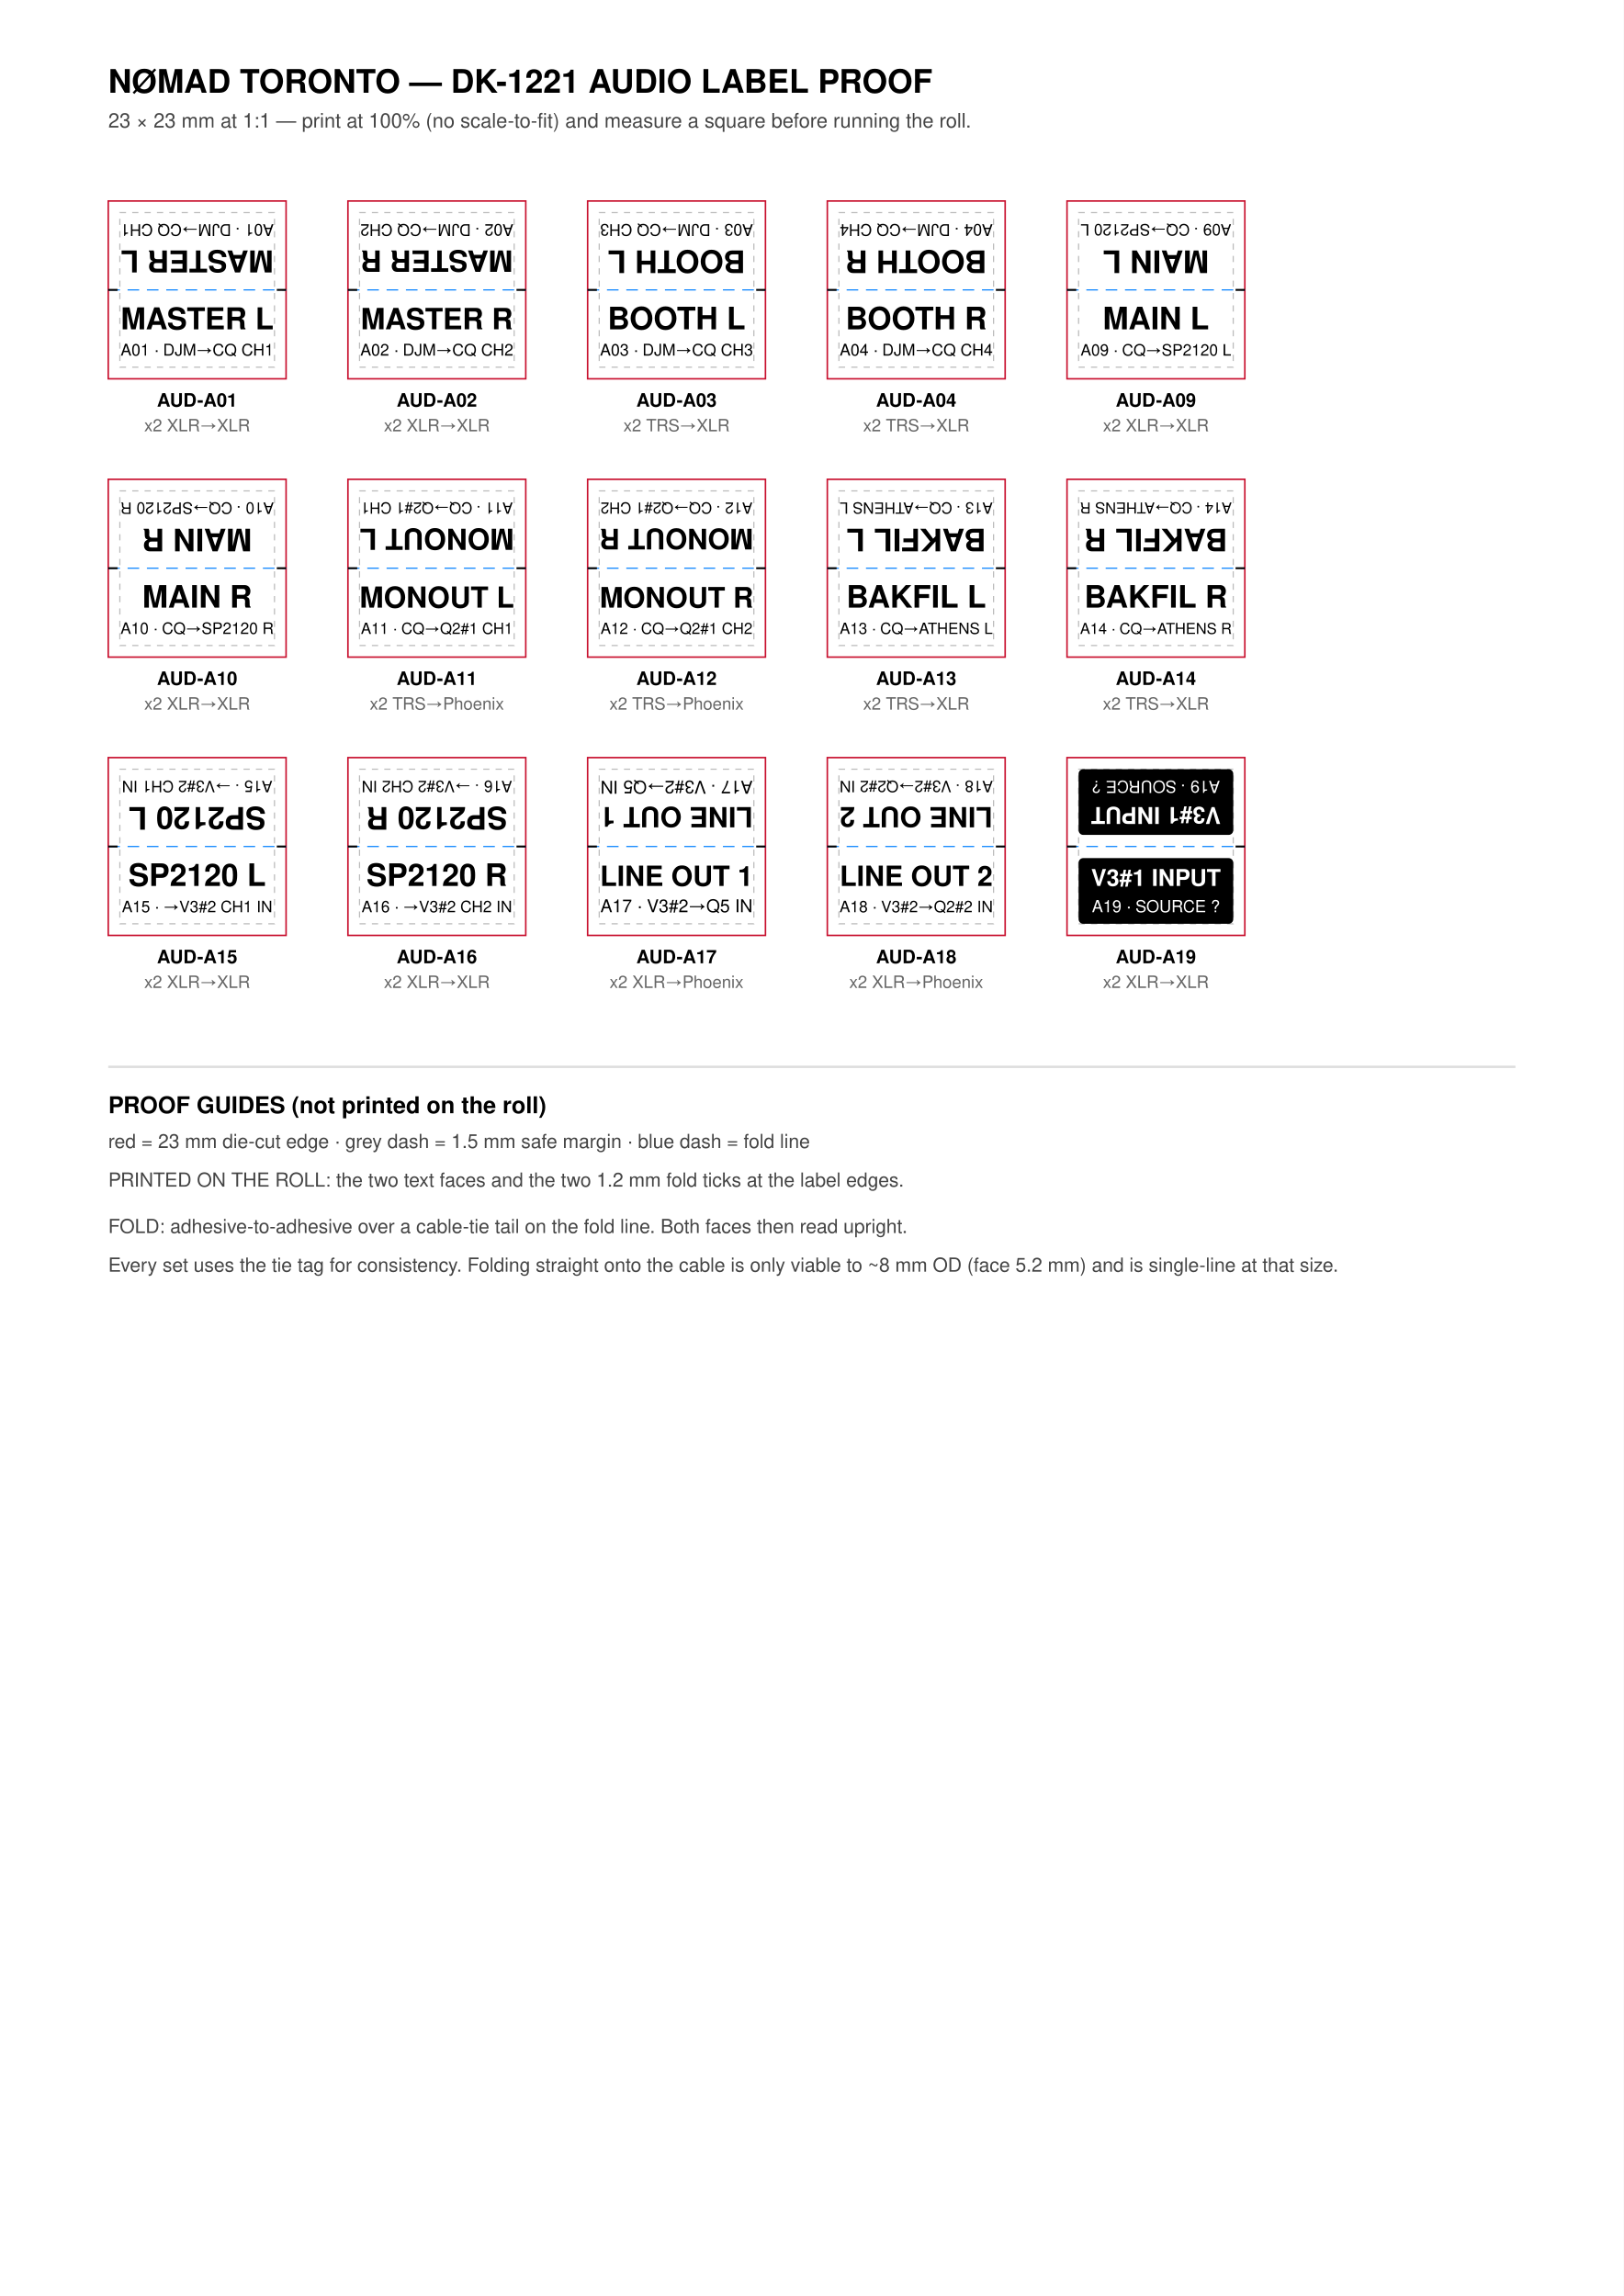
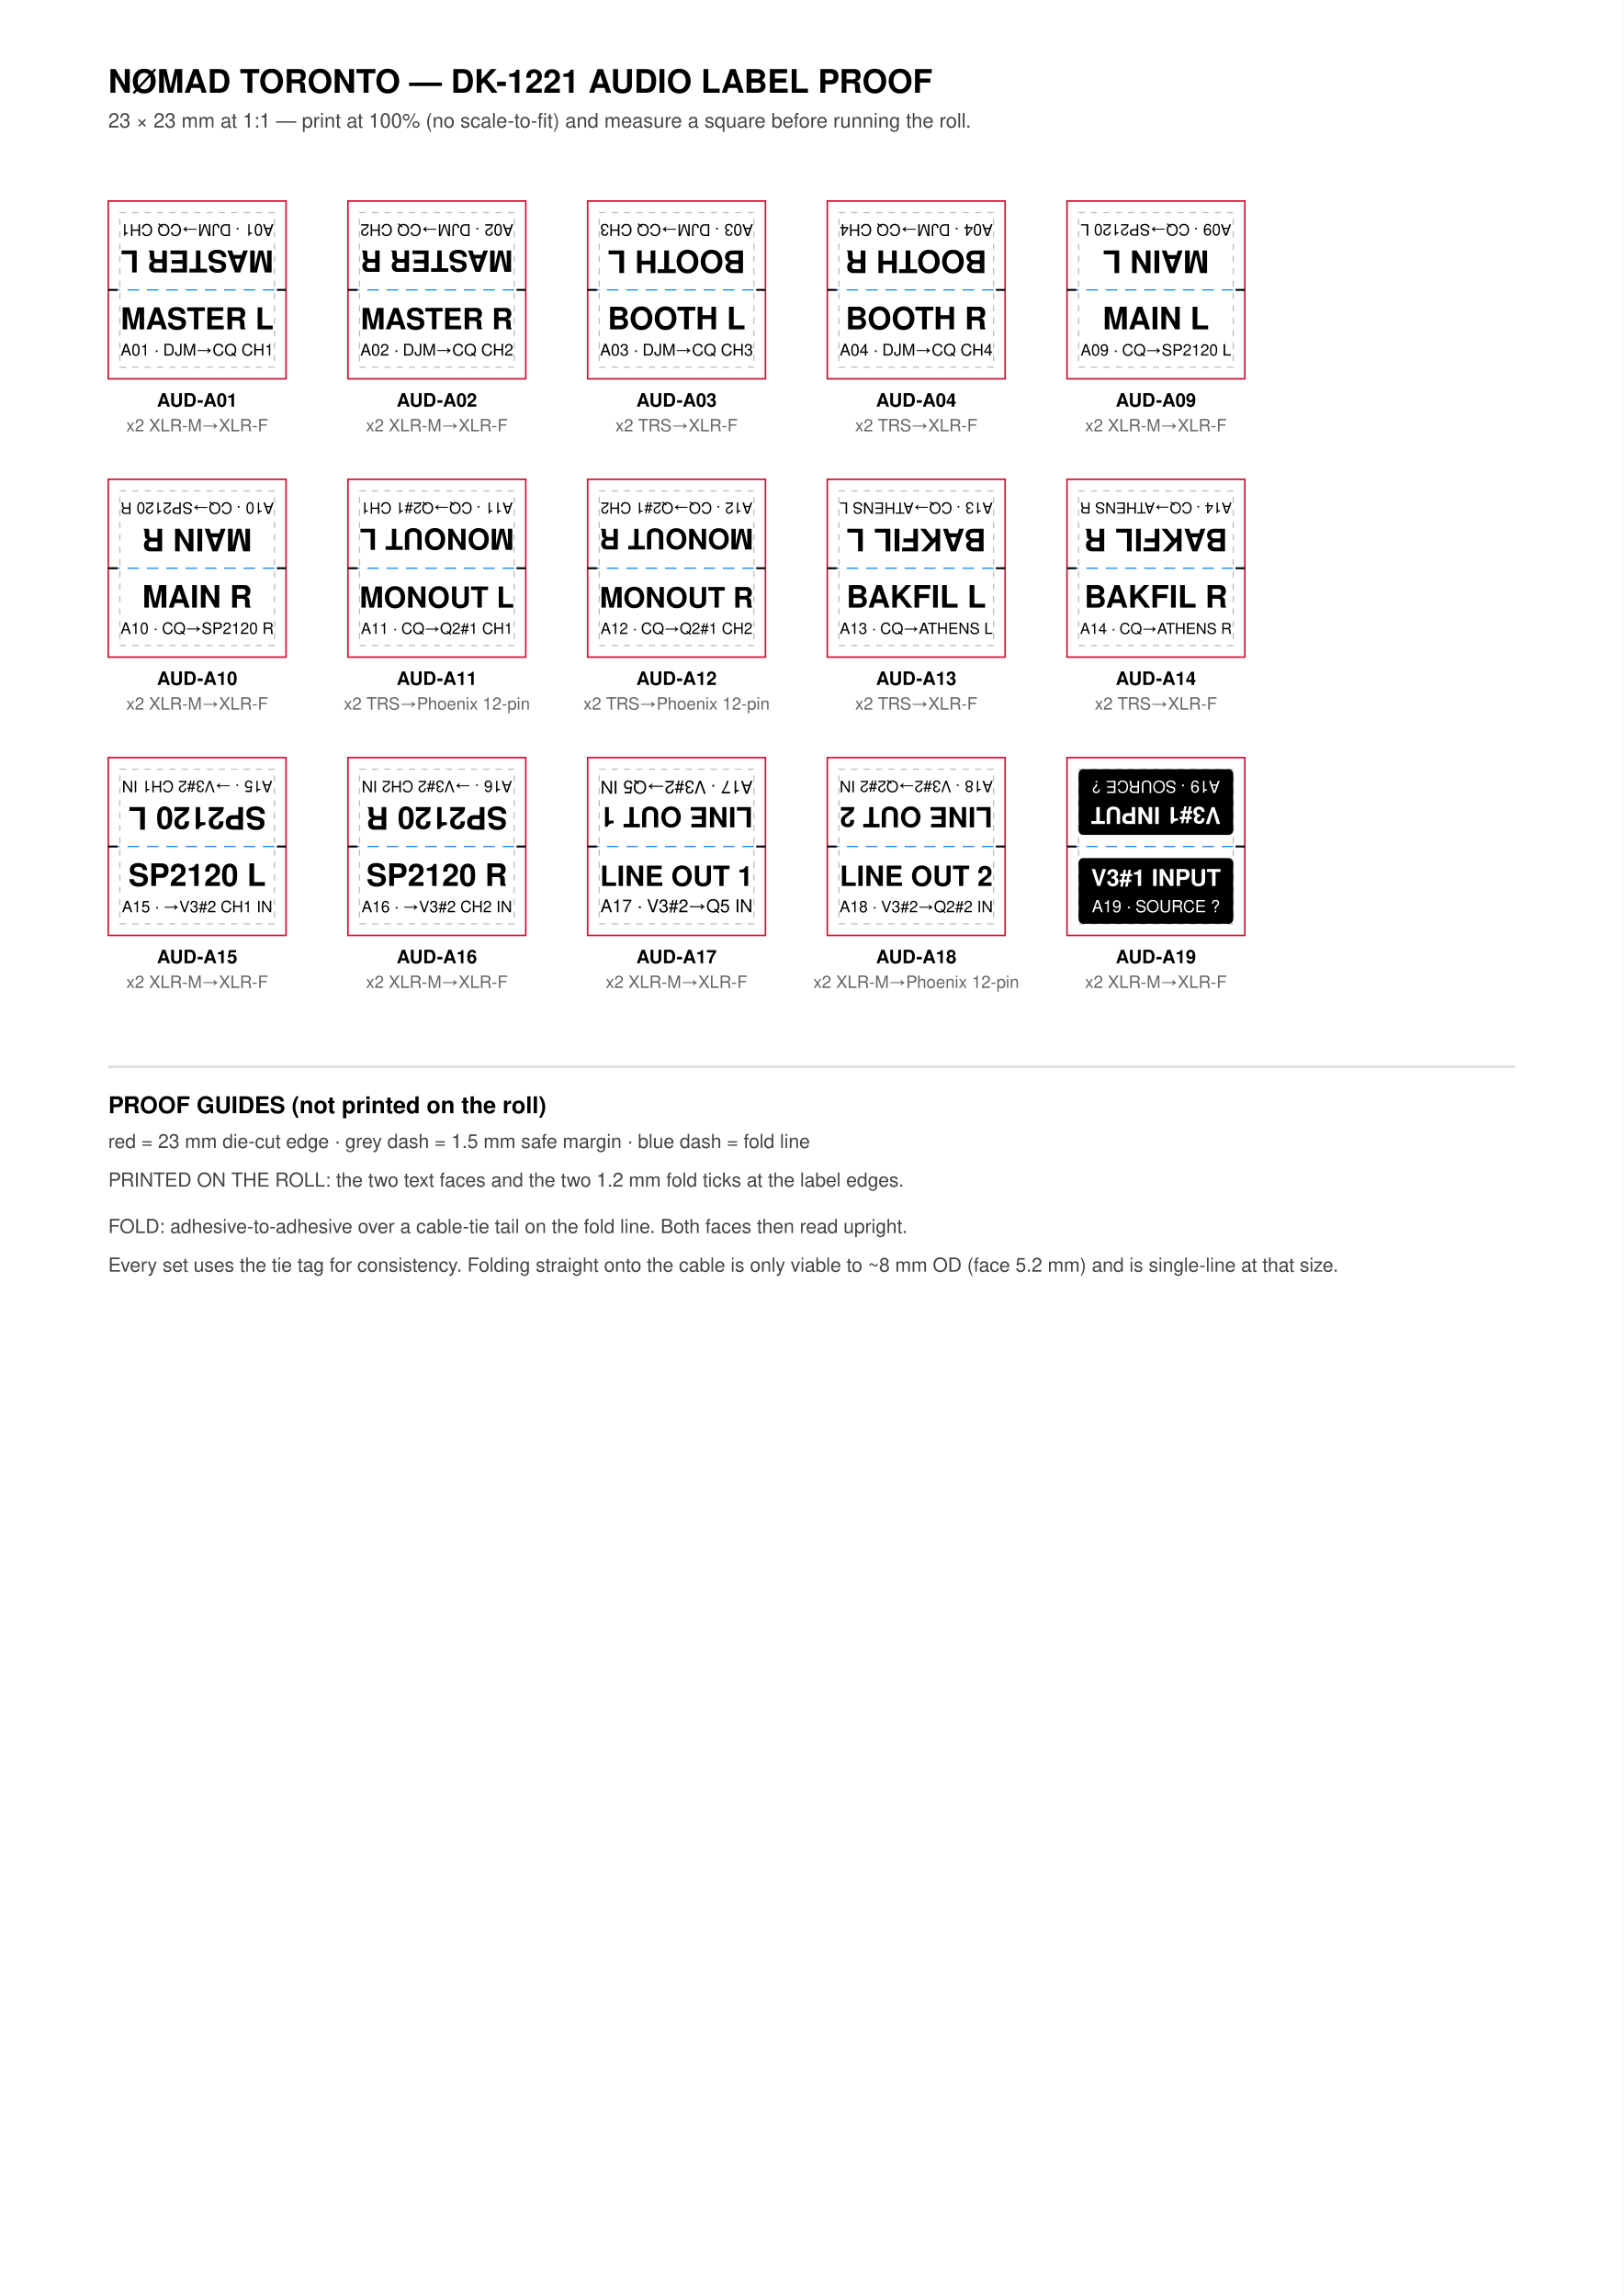
<svg xmlns="http://www.w3.org/2000/svg" width="210.0mm" height="297.0mm" viewBox="0 0 210.0 297.0">
  <rect width="210.0" height="297.0" fill="#fff" />
  <text x="14.00" y="12.00" font-family="Arial Narrow, Liberation Sans Narrow, Helvetica Neue, Helvetica, sans-serif" font-size="4.20" font-weight="bold" fill="#000" text-anchor="start">NØMAD TORONTO — DK-1221 AUDIO LABEL PROOF</text>
  <text x="14.00" y="16.50" font-family="Arial Narrow, Liberation Sans Narrow, Helvetica Neue, Helvetica, sans-serif" font-size="2.60" font-weight="normal" fill="#444" text-anchor="start">23 × 23 mm at 1:1 — print at 100% (no scale-to-fit) and measure a square before running the roll.</text>
  <g transform="translate(14.00 26.00)">
    <rect width="23.0" height="23.0" fill="none" stroke="#c8102e" stroke-width="0.2" />
    <rect x="1.5" y="1.5" width="20.0" height="20.0" fill="none" stroke="#bbb" stroke-width="0.15" stroke-dasharray="0.8 0.8" />
    <line x1="0" y1="11.5" x2="23.0" y2="11.5" stroke="#0a84ff" stroke-width="0.15" stroke-dasharray="1.5 1" />
    <g>
      <text x="11.50" y="16.60" font-family="Arial Narrow, Liberation Sans Narrow, Helvetica Neue, Helvetica, sans-serif" font-size="3.90" font-weight="bold" fill="#000" text-anchor="middle" textLength="19.93" lengthAdjust="spacingAndGlyphs">MASTER L</text>
      <text x="11.50" y="20.00" font-family="Arial Narrow, Liberation Sans Narrow, Helvetica Neue, Helvetica, sans-serif" font-size="2.10" font-weight="normal" fill="#000" text-anchor="middle" textLength="19.95" lengthAdjust="spacingAndGlyphs">A01 · DJM→CQ CH1</text>
    </g>
    <g transform="rotate(180 11.50 11.50)">
      <text x="11.50" y="16.60" font-family="Arial Narrow, Liberation Sans Narrow, Helvetica Neue, Helvetica, sans-serif" font-size="3.90" font-weight="bold" fill="#000" text-anchor="middle" textLength="19.93" lengthAdjust="spacingAndGlyphs">MASTER L</text>
      <text x="11.50" y="20.00" font-family="Arial Narrow, Liberation Sans Narrow, Helvetica Neue, Helvetica, sans-serif" font-size="2.10" font-weight="normal" fill="#000" text-anchor="middle" textLength="19.95" lengthAdjust="spacingAndGlyphs">A01 · DJM→CQ CH1</text>
    </g>
    <line x1="0" y1="11.50" x2="1.20" y2="11.50" stroke="#000" stroke-width="0.25" />
    <line x1="21.80" y1="11.50" x2="23.00" y2="11.50" stroke="#000" stroke-width="0.25" />
  </g>
  <text x="25.50" y="52.60" font-family="Arial Narrow, Liberation Sans Narrow, Helvetica Neue, Helvetica, sans-serif" font-size="2.40" font-weight="bold" fill="#000" text-anchor="middle">AUD-A01</text>
-   <text x="25.50" y="55.80" font-family="Arial Narrow, Liberation Sans Narrow, Helvetica Neue, Helvetica, sans-serif" font-size="2.20" font-weight="normal" fill="#666" text-anchor="middle">x2  XLR→XLR</text>
+   <text x="25.50" y="55.80" font-family="Arial Narrow, Liberation Sans Narrow, Helvetica Neue, Helvetica, sans-serif" font-size="2.20" font-weight="normal" fill="#666" text-anchor="middle">x2  XLR-M→XLR-F</text>
  <g transform="translate(45.00 26.00)">
    <rect width="23.0" height="23.0" fill="none" stroke="#c8102e" stroke-width="0.2" />
    <rect x="1.5" y="1.5" width="20.0" height="20.0" fill="none" stroke="#bbb" stroke-width="0.15" stroke-dasharray="0.8 0.8" />
    <line x1="0" y1="11.5" x2="23.0" y2="11.5" stroke="#0a84ff" stroke-width="0.15" stroke-dasharray="1.5 1" />
    <g>
      <text x="11.50" y="16.60" font-family="Arial Narrow, Liberation Sans Narrow, Helvetica Neue, Helvetica, sans-serif" font-size="3.80" font-weight="bold" fill="#000" text-anchor="middle" textLength="19.84" lengthAdjust="spacingAndGlyphs">MASTER R</text>
      <text x="11.50" y="20.00" font-family="Arial Narrow, Liberation Sans Narrow, Helvetica Neue, Helvetica, sans-serif" font-size="2.10" font-weight="normal" fill="#000" text-anchor="middle" textLength="19.95" lengthAdjust="spacingAndGlyphs">A02 · DJM→CQ CH2</text>
    </g>
    <g transform="rotate(180 11.50 11.50)">
      <text x="11.50" y="16.60" font-family="Arial Narrow, Liberation Sans Narrow, Helvetica Neue, Helvetica, sans-serif" font-size="3.80" font-weight="bold" fill="#000" text-anchor="middle" textLength="19.84" lengthAdjust="spacingAndGlyphs">MASTER R</text>
      <text x="11.50" y="20.00" font-family="Arial Narrow, Liberation Sans Narrow, Helvetica Neue, Helvetica, sans-serif" font-size="2.10" font-weight="normal" fill="#000" text-anchor="middle" textLength="19.95" lengthAdjust="spacingAndGlyphs">A02 · DJM→CQ CH2</text>
    </g>
    <line x1="0" y1="11.50" x2="1.20" y2="11.50" stroke="#000" stroke-width="0.25" />
    <line x1="21.80" y1="11.50" x2="23.00" y2="11.50" stroke="#000" stroke-width="0.25" />
  </g>
  <text x="56.50" y="52.60" font-family="Arial Narrow, Liberation Sans Narrow, Helvetica Neue, Helvetica, sans-serif" font-size="2.40" font-weight="bold" fill="#000" text-anchor="middle">AUD-A02</text>
-   <text x="56.50" y="55.80" font-family="Arial Narrow, Liberation Sans Narrow, Helvetica Neue, Helvetica, sans-serif" font-size="2.20" font-weight="normal" fill="#666" text-anchor="middle">x2  XLR→XLR</text>
+   <text x="56.50" y="55.80" font-family="Arial Narrow, Liberation Sans Narrow, Helvetica Neue, Helvetica, sans-serif" font-size="2.20" font-weight="normal" fill="#666" text-anchor="middle">x2  XLR-M→XLR-F</text>
  <g transform="translate(76.00 26.00)">
    <rect width="23.0" height="23.0" fill="none" stroke="#c8102e" stroke-width="0.2" />
    <rect x="1.5" y="1.5" width="20.0" height="20.0" fill="none" stroke="#bbb" stroke-width="0.15" stroke-dasharray="0.8 0.8" />
    <line x1="0" y1="11.5" x2="23.0" y2="11.5" stroke="#0a84ff" stroke-width="0.15" stroke-dasharray="1.5 1" />
    <g>
      <text x="11.50" y="16.60" font-family="Arial Narrow, Liberation Sans Narrow, Helvetica Neue, Helvetica, sans-serif" font-size="4.00" font-weight="bold" fill="#000" text-anchor="middle" textLength="18.00" lengthAdjust="spacingAndGlyphs">BOOTH L</text>
      <text x="11.50" y="20.00" font-family="Arial Narrow, Liberation Sans Narrow, Helvetica Neue, Helvetica, sans-serif" font-size="2.10" font-weight="normal" fill="#000" text-anchor="middle" textLength="19.95" lengthAdjust="spacingAndGlyphs">A03 · DJM→CQ CH3</text>
    </g>
    <g transform="rotate(180 11.50 11.50)">
      <text x="11.50" y="16.60" font-family="Arial Narrow, Liberation Sans Narrow, Helvetica Neue, Helvetica, sans-serif" font-size="4.00" font-weight="bold" fill="#000" text-anchor="middle" textLength="18.00" lengthAdjust="spacingAndGlyphs">BOOTH L</text>
      <text x="11.50" y="20.00" font-family="Arial Narrow, Liberation Sans Narrow, Helvetica Neue, Helvetica, sans-serif" font-size="2.10" font-weight="normal" fill="#000" text-anchor="middle" textLength="19.95" lengthAdjust="spacingAndGlyphs">A03 · DJM→CQ CH3</text>
    </g>
    <line x1="0" y1="11.50" x2="1.20" y2="11.50" stroke="#000" stroke-width="0.25" />
    <line x1="21.80" y1="11.50" x2="23.00" y2="11.50" stroke="#000" stroke-width="0.25" />
  </g>
  <text x="87.50" y="52.60" font-family="Arial Narrow, Liberation Sans Narrow, Helvetica Neue, Helvetica, sans-serif" font-size="2.40" font-weight="bold" fill="#000" text-anchor="middle">AUD-A03</text>
-   <text x="87.50" y="55.80" font-family="Arial Narrow, Liberation Sans Narrow, Helvetica Neue, Helvetica, sans-serif" font-size="2.20" font-weight="normal" fill="#666" text-anchor="middle">x2  TRS→XLR</text>
+   <text x="87.50" y="55.80" font-family="Arial Narrow, Liberation Sans Narrow, Helvetica Neue, Helvetica, sans-serif" font-size="2.20" font-weight="normal" fill="#666" text-anchor="middle">x2  TRS→XLR-F</text>
  <g transform="translate(107.00 26.00)">
    <rect width="23.0" height="23.0" fill="none" stroke="#c8102e" stroke-width="0.2" />
    <rect x="1.5" y="1.5" width="20.0" height="20.0" fill="none" stroke="#bbb" stroke-width="0.15" stroke-dasharray="0.8 0.8" />
    <line x1="0" y1="11.5" x2="23.0" y2="11.5" stroke="#0a84ff" stroke-width="0.15" stroke-dasharray="1.5 1" />
    <g>
      <text x="11.50" y="16.60" font-family="Arial Narrow, Liberation Sans Narrow, Helvetica Neue, Helvetica, sans-serif" font-size="4.00" font-weight="bold" fill="#000" text-anchor="middle" textLength="18.44" lengthAdjust="spacingAndGlyphs">BOOTH R</text>
      <text x="11.50" y="20.00" font-family="Arial Narrow, Liberation Sans Narrow, Helvetica Neue, Helvetica, sans-serif" font-size="2.10" font-weight="normal" fill="#000" text-anchor="middle" textLength="19.95" lengthAdjust="spacingAndGlyphs">A04 · DJM→CQ CH4</text>
    </g>
    <g transform="rotate(180 11.50 11.50)">
      <text x="11.50" y="16.60" font-family="Arial Narrow, Liberation Sans Narrow, Helvetica Neue, Helvetica, sans-serif" font-size="4.00" font-weight="bold" fill="#000" text-anchor="middle" textLength="18.44" lengthAdjust="spacingAndGlyphs">BOOTH R</text>
      <text x="11.50" y="20.00" font-family="Arial Narrow, Liberation Sans Narrow, Helvetica Neue, Helvetica, sans-serif" font-size="2.10" font-weight="normal" fill="#000" text-anchor="middle" textLength="19.95" lengthAdjust="spacingAndGlyphs">A04 · DJM→CQ CH4</text>
    </g>
    <line x1="0" y1="11.50" x2="1.20" y2="11.50" stroke="#000" stroke-width="0.25" />
    <line x1="21.80" y1="11.50" x2="23.00" y2="11.50" stroke="#000" stroke-width="0.25" />
  </g>
  <text x="118.50" y="52.60" font-family="Arial Narrow, Liberation Sans Narrow, Helvetica Neue, Helvetica, sans-serif" font-size="2.40" font-weight="bold" fill="#000" text-anchor="middle">AUD-A04</text>
-   <text x="118.50" y="55.80" font-family="Arial Narrow, Liberation Sans Narrow, Helvetica Neue, Helvetica, sans-serif" font-size="2.20" font-weight="normal" fill="#666" text-anchor="middle">x2  TRS→XLR</text>
+   <text x="118.50" y="55.80" font-family="Arial Narrow, Liberation Sans Narrow, Helvetica Neue, Helvetica, sans-serif" font-size="2.20" font-weight="normal" fill="#666" text-anchor="middle">x2  TRS→XLR-F</text>
  <g transform="translate(138.00 26.00)">
    <rect width="23.0" height="23.0" fill="none" stroke="#c8102e" stroke-width="0.2" />
    <rect x="1.5" y="1.5" width="20.0" height="20.0" fill="none" stroke="#bbb" stroke-width="0.15" stroke-dasharray="0.8 0.8" />
    <line x1="0" y1="11.5" x2="23.0" y2="11.5" stroke="#0a84ff" stroke-width="0.15" stroke-dasharray="1.5 1" />
    <g>
      <text x="11.50" y="16.60" font-family="Arial Narrow, Liberation Sans Narrow, Helvetica Neue, Helvetica, sans-serif" font-size="4.00" font-weight="bold" fill="#000" text-anchor="middle" textLength="13.78" lengthAdjust="spacingAndGlyphs">MAIN L</text>
      <text x="11.50" y="20.00" font-family="Arial Narrow, Liberation Sans Narrow, Helvetica Neue, Helvetica, sans-serif" font-size="2.05" font-weight="normal" fill="#000" text-anchor="middle" textLength="19.60" lengthAdjust="spacingAndGlyphs">A09 · CQ→SP2120 L</text>
    </g>
    <g transform="rotate(180 11.50 11.50)">
      <text x="11.50" y="16.60" font-family="Arial Narrow, Liberation Sans Narrow, Helvetica Neue, Helvetica, sans-serif" font-size="4.00" font-weight="bold" fill="#000" text-anchor="middle" textLength="13.78" lengthAdjust="spacingAndGlyphs">MAIN L</text>
      <text x="11.50" y="20.00" font-family="Arial Narrow, Liberation Sans Narrow, Helvetica Neue, Helvetica, sans-serif" font-size="2.05" font-weight="normal" fill="#000" text-anchor="middle" textLength="19.60" lengthAdjust="spacingAndGlyphs">A09 · CQ→SP2120 L</text>
    </g>
    <line x1="0" y1="11.50" x2="1.20" y2="11.50" stroke="#000" stroke-width="0.25" />
    <line x1="21.80" y1="11.50" x2="23.00" y2="11.50" stroke="#000" stroke-width="0.25" />
  </g>
  <text x="149.50" y="52.60" font-family="Arial Narrow, Liberation Sans Narrow, Helvetica Neue, Helvetica, sans-serif" font-size="2.40" font-weight="bold" fill="#000" text-anchor="middle">AUD-A09</text>
-   <text x="149.50" y="55.80" font-family="Arial Narrow, Liberation Sans Narrow, Helvetica Neue, Helvetica, sans-serif" font-size="2.20" font-weight="normal" fill="#666" text-anchor="middle">x2  XLR→XLR</text>
+   <text x="149.50" y="55.80" font-family="Arial Narrow, Liberation Sans Narrow, Helvetica Neue, Helvetica, sans-serif" font-size="2.20" font-weight="normal" fill="#666" text-anchor="middle">x2  XLR-M→XLR-F</text>
  <g transform="translate(14.00 62.00)">
    <rect width="23.0" height="23.0" fill="none" stroke="#c8102e" stroke-width="0.2" />
    <rect x="1.5" y="1.5" width="20.0" height="20.0" fill="none" stroke="#bbb" stroke-width="0.15" stroke-dasharray="0.8 0.8" />
    <line x1="0" y1="11.5" x2="23.0" y2="11.5" stroke="#0a84ff" stroke-width="0.15" stroke-dasharray="1.5 1" />
    <g>
      <text x="11.50" y="16.60" font-family="Arial Narrow, Liberation Sans Narrow, Helvetica Neue, Helvetica, sans-serif" font-size="4.00" font-weight="bold" fill="#000" text-anchor="middle" textLength="14.22" lengthAdjust="spacingAndGlyphs">MAIN R</text>
      <text x="11.50" y="20.00" font-family="Arial Narrow, Liberation Sans Narrow, Helvetica Neue, Helvetica, sans-serif" font-size="2.05" font-weight="normal" fill="#000" text-anchor="middle" textLength="19.94" lengthAdjust="spacingAndGlyphs">A10 · CQ→SP2120 R</text>
    </g>
    <g transform="rotate(180 11.50 11.50)">
      <text x="11.50" y="16.60" font-family="Arial Narrow, Liberation Sans Narrow, Helvetica Neue, Helvetica, sans-serif" font-size="4.00" font-weight="bold" fill="#000" text-anchor="middle" textLength="14.22" lengthAdjust="spacingAndGlyphs">MAIN R</text>
      <text x="11.50" y="20.00" font-family="Arial Narrow, Liberation Sans Narrow, Helvetica Neue, Helvetica, sans-serif" font-size="2.05" font-weight="normal" fill="#000" text-anchor="middle" textLength="19.94" lengthAdjust="spacingAndGlyphs">A10 · CQ→SP2120 R</text>
    </g>
    <line x1="0" y1="11.50" x2="1.20" y2="11.50" stroke="#000" stroke-width="0.25" />
    <line x1="21.80" y1="11.50" x2="23.00" y2="11.50" stroke="#000" stroke-width="0.25" />
  </g>
  <text x="25.50" y="88.60" font-family="Arial Narrow, Liberation Sans Narrow, Helvetica Neue, Helvetica, sans-serif" font-size="2.40" font-weight="bold" fill="#000" text-anchor="middle">AUD-A10</text>
-   <text x="25.50" y="91.80" font-family="Arial Narrow, Liberation Sans Narrow, Helvetica Neue, Helvetica, sans-serif" font-size="2.20" font-weight="normal" fill="#666" text-anchor="middle">x2  XLR→XLR</text>
+   <text x="25.50" y="91.80" font-family="Arial Narrow, Liberation Sans Narrow, Helvetica Neue, Helvetica, sans-serif" font-size="2.20" font-weight="normal" fill="#666" text-anchor="middle">x2  XLR-M→XLR-F</text>
  <g transform="translate(45.00 62.00)">
    <rect width="23.0" height="23.0" fill="none" stroke="#c8102e" stroke-width="0.2" />
    <rect x="1.5" y="1.5" width="20.0" height="20.0" fill="none" stroke="#bbb" stroke-width="0.15" stroke-dasharray="0.8 0.8" />
    <line x1="0" y1="11.5" x2="23.0" y2="11.5" stroke="#0a84ff" stroke-width="0.15" stroke-dasharray="1.5 1" />
    <g>
      <text x="11.50" y="16.60" font-family="Arial Narrow, Liberation Sans Narrow, Helvetica Neue, Helvetica, sans-serif" font-size="3.75" font-weight="bold" fill="#000" text-anchor="middle" textLength="20.00" lengthAdjust="spacingAndGlyphs">MONOUT L</text>
      <text x="11.50" y="20.00" font-family="Arial Narrow, Liberation Sans Narrow, Helvetica Neue, Helvetica, sans-serif" font-size="2.00" font-weight="normal" fill="#000" text-anchor="middle" textLength="19.64" lengthAdjust="spacingAndGlyphs">A11 · CQ→Q2#1 CH1</text>
    </g>
    <g transform="rotate(180 11.50 11.50)">
      <text x="11.50" y="16.60" font-family="Arial Narrow, Liberation Sans Narrow, Helvetica Neue, Helvetica, sans-serif" font-size="3.75" font-weight="bold" fill="#000" text-anchor="middle" textLength="20.00" lengthAdjust="spacingAndGlyphs">MONOUT L</text>
      <text x="11.50" y="20.00" font-family="Arial Narrow, Liberation Sans Narrow, Helvetica Neue, Helvetica, sans-serif" font-size="2.00" font-weight="normal" fill="#000" text-anchor="middle" textLength="19.64" lengthAdjust="spacingAndGlyphs">A11 · CQ→Q2#1 CH1</text>
    </g>
    <line x1="0" y1="11.50" x2="1.20" y2="11.50" stroke="#000" stroke-width="0.25" />
    <line x1="21.80" y1="11.50" x2="23.00" y2="11.50" stroke="#000" stroke-width="0.25" />
  </g>
  <text x="56.50" y="88.60" font-family="Arial Narrow, Liberation Sans Narrow, Helvetica Neue, Helvetica, sans-serif" font-size="2.40" font-weight="bold" fill="#000" text-anchor="middle">AUD-A11</text>
-   <text x="56.50" y="91.80" font-family="Arial Narrow, Liberation Sans Narrow, Helvetica Neue, Helvetica, sans-serif" font-size="2.20" font-weight="normal" fill="#666" text-anchor="middle">x2  TRS→Phoenix</text>
+   <text x="56.50" y="91.80" font-family="Arial Narrow, Liberation Sans Narrow, Helvetica Neue, Helvetica, sans-serif" font-size="2.20" font-weight="normal" fill="#666" text-anchor="middle">x2  TRS→Phoenix 12-pin</text>
  <g transform="translate(76.00 62.00)">
    <rect width="23.0" height="23.0" fill="none" stroke="#c8102e" stroke-width="0.2" />
    <rect x="1.5" y="1.5" width="20.0" height="20.0" fill="none" stroke="#bbb" stroke-width="0.15" stroke-dasharray="0.8 0.8" />
    <line x1="0" y1="11.5" x2="23.0" y2="11.5" stroke="#0a84ff" stroke-width="0.15" stroke-dasharray="1.5 1" />
    <g>
      <text x="11.50" y="16.60" font-family="Arial Narrow, Liberation Sans Narrow, Helvetica Neue, Helvetica, sans-serif" font-size="3.65" font-weight="bold" fill="#000" text-anchor="middle" textLength="19.87" lengthAdjust="spacingAndGlyphs">MONOUT R</text>
      <text x="11.50" y="20.00" font-family="Arial Narrow, Liberation Sans Narrow, Helvetica Neue, Helvetica, sans-serif" font-size="2.00" font-weight="normal" fill="#000" text-anchor="middle" textLength="19.79" lengthAdjust="spacingAndGlyphs">A12 · CQ→Q2#1 CH2</text>
    </g>
    <g transform="rotate(180 11.50 11.50)">
      <text x="11.50" y="16.60" font-family="Arial Narrow, Liberation Sans Narrow, Helvetica Neue, Helvetica, sans-serif" font-size="3.65" font-weight="bold" fill="#000" text-anchor="middle" textLength="19.87" lengthAdjust="spacingAndGlyphs">MONOUT R</text>
      <text x="11.50" y="20.00" font-family="Arial Narrow, Liberation Sans Narrow, Helvetica Neue, Helvetica, sans-serif" font-size="2.00" font-weight="normal" fill="#000" text-anchor="middle" textLength="19.79" lengthAdjust="spacingAndGlyphs">A12 · CQ→Q2#1 CH2</text>
    </g>
    <line x1="0" y1="11.50" x2="1.20" y2="11.50" stroke="#000" stroke-width="0.25" />
    <line x1="21.80" y1="11.50" x2="23.00" y2="11.50" stroke="#000" stroke-width="0.25" />
  </g>
  <text x="87.50" y="88.60" font-family="Arial Narrow, Liberation Sans Narrow, Helvetica Neue, Helvetica, sans-serif" font-size="2.40" font-weight="bold" fill="#000" text-anchor="middle">AUD-A12</text>
-   <text x="87.50" y="91.80" font-family="Arial Narrow, Liberation Sans Narrow, Helvetica Neue, Helvetica, sans-serif" font-size="2.20" font-weight="normal" fill="#666" text-anchor="middle">x2  TRS→Phoenix</text>
+   <text x="87.50" y="91.80" font-family="Arial Narrow, Liberation Sans Narrow, Helvetica Neue, Helvetica, sans-serif" font-size="2.20" font-weight="normal" fill="#666" text-anchor="middle">x2  TRS→Phoenix 12-pin</text>
  <g transform="translate(107.00 62.00)">
    <rect width="23.0" height="23.0" fill="none" stroke="#c8102e" stroke-width="0.2" />
    <rect x="1.5" y="1.5" width="20.0" height="20.0" fill="none" stroke="#bbb" stroke-width="0.15" stroke-dasharray="0.8 0.8" />
    <line x1="0" y1="11.5" x2="23.0" y2="11.5" stroke="#0a84ff" stroke-width="0.15" stroke-dasharray="1.5 1" />
    <g>
      <text x="11.50" y="16.60" font-family="Arial Narrow, Liberation Sans Narrow, Helvetica Neue, Helvetica, sans-serif" font-size="4.00" font-weight="bold" fill="#000" text-anchor="middle" textLength="18.15" lengthAdjust="spacingAndGlyphs">BAKFIL L</text>
      <text x="11.50" y="20.00" font-family="Arial Narrow, Liberation Sans Narrow, Helvetica Neue, Helvetica, sans-serif" font-size="2.00" font-weight="normal" fill="#000" text-anchor="middle" textLength="19.97" lengthAdjust="spacingAndGlyphs">A13 · CQ→ATHENS L</text>
    </g>
    <g transform="rotate(180 11.50 11.50)">
      <text x="11.50" y="16.60" font-family="Arial Narrow, Liberation Sans Narrow, Helvetica Neue, Helvetica, sans-serif" font-size="4.00" font-weight="bold" fill="#000" text-anchor="middle" textLength="18.15" lengthAdjust="spacingAndGlyphs">BAKFIL L</text>
      <text x="11.50" y="20.00" font-family="Arial Narrow, Liberation Sans Narrow, Helvetica Neue, Helvetica, sans-serif" font-size="2.00" font-weight="normal" fill="#000" text-anchor="middle" textLength="19.97" lengthAdjust="spacingAndGlyphs">A13 · CQ→ATHENS L</text>
    </g>
    <line x1="0" y1="11.50" x2="1.20" y2="11.50" stroke="#000" stroke-width="0.25" />
    <line x1="21.80" y1="11.50" x2="23.00" y2="11.50" stroke="#000" stroke-width="0.25" />
  </g>
  <text x="118.50" y="88.60" font-family="Arial Narrow, Liberation Sans Narrow, Helvetica Neue, Helvetica, sans-serif" font-size="2.40" font-weight="bold" fill="#000" text-anchor="middle">AUD-A13</text>
-   <text x="118.50" y="91.80" font-family="Arial Narrow, Liberation Sans Narrow, Helvetica Neue, Helvetica, sans-serif" font-size="2.20" font-weight="normal" fill="#666" text-anchor="middle">x2  TRS→XLR</text>
+   <text x="118.50" y="91.80" font-family="Arial Narrow, Liberation Sans Narrow, Helvetica Neue, Helvetica, sans-serif" font-size="2.20" font-weight="normal" fill="#666" text-anchor="middle">x2  TRS→XLR-F</text>
  <g transform="translate(138.00 62.00)">
    <rect width="23.0" height="23.0" fill="none" stroke="#c8102e" stroke-width="0.2" />
    <rect x="1.5" y="1.5" width="20.0" height="20.0" fill="none" stroke="#bbb" stroke-width="0.15" stroke-dasharray="0.8 0.8" />
    <line x1="0" y1="11.5" x2="23.0" y2="11.5" stroke="#0a84ff" stroke-width="0.15" stroke-dasharray="1.5 1" />
    <g>
      <text x="11.50" y="16.60" font-family="Arial Narrow, Liberation Sans Narrow, Helvetica Neue, Helvetica, sans-serif" font-size="4.00" font-weight="bold" fill="#000" text-anchor="middle" textLength="18.59" lengthAdjust="spacingAndGlyphs">BAKFIL R</text>
      <text x="11.50" y="20.00" font-family="Arial Narrow, Liberation Sans Narrow, Helvetica Neue, Helvetica, sans-serif" font-size="1.95" font-weight="normal" fill="#000" text-anchor="middle" textLength="19.79" lengthAdjust="spacingAndGlyphs">A14 · CQ→ATHENS R</text>
    </g>
    <g transform="rotate(180 11.50 11.50)">
      <text x="11.50" y="16.60" font-family="Arial Narrow, Liberation Sans Narrow, Helvetica Neue, Helvetica, sans-serif" font-size="4.00" font-weight="bold" fill="#000" text-anchor="middle" textLength="18.59" lengthAdjust="spacingAndGlyphs">BAKFIL R</text>
      <text x="11.50" y="20.00" font-family="Arial Narrow, Liberation Sans Narrow, Helvetica Neue, Helvetica, sans-serif" font-size="1.95" font-weight="normal" fill="#000" text-anchor="middle" textLength="19.79" lengthAdjust="spacingAndGlyphs">A14 · CQ→ATHENS R</text>
    </g>
    <line x1="0" y1="11.50" x2="1.20" y2="11.50" stroke="#000" stroke-width="0.25" />
    <line x1="21.80" y1="11.50" x2="23.00" y2="11.50" stroke="#000" stroke-width="0.25" />
  </g>
  <text x="149.50" y="88.60" font-family="Arial Narrow, Liberation Sans Narrow, Helvetica Neue, Helvetica, sans-serif" font-size="2.40" font-weight="bold" fill="#000" text-anchor="middle">AUD-A14</text>
-   <text x="149.50" y="91.80" font-family="Arial Narrow, Liberation Sans Narrow, Helvetica Neue, Helvetica, sans-serif" font-size="2.20" font-weight="normal" fill="#666" text-anchor="middle">x2  TRS→XLR</text>
+   <text x="149.50" y="91.80" font-family="Arial Narrow, Liberation Sans Narrow, Helvetica Neue, Helvetica, sans-serif" font-size="2.20" font-weight="normal" fill="#666" text-anchor="middle">x2  TRS→XLR-F</text>
  <g transform="translate(14.00 98.00)">
    <rect width="23.0" height="23.0" fill="none" stroke="#c8102e" stroke-width="0.2" />
    <rect x="1.5" y="1.5" width="20.0" height="20.0" fill="none" stroke="#bbb" stroke-width="0.15" stroke-dasharray="0.8 0.8" />
    <line x1="0" y1="11.5" x2="23.0" y2="11.5" stroke="#0a84ff" stroke-width="0.15" stroke-dasharray="1.5 1" />
    <g>
      <text x="11.50" y="16.60" font-family="Arial Narrow, Liberation Sans Narrow, Helvetica Neue, Helvetica, sans-serif" font-size="4.00" font-weight="bold" fill="#000" text-anchor="middle" textLength="17.79" lengthAdjust="spacingAndGlyphs">SP2120 L</text>
      <text x="11.50" y="20.00" font-family="Arial Narrow, Liberation Sans Narrow, Helvetica Neue, Helvetica, sans-serif" font-size="2.05" font-weight="normal" fill="#000" text-anchor="middle" textLength="19.60" lengthAdjust="spacingAndGlyphs">A15 · →V3#2 CH1 IN</text>
    </g>
    <g transform="rotate(180 11.50 11.50)">
      <text x="11.50" y="16.60" font-family="Arial Narrow, Liberation Sans Narrow, Helvetica Neue, Helvetica, sans-serif" font-size="4.00" font-weight="bold" fill="#000" text-anchor="middle" textLength="17.79" lengthAdjust="spacingAndGlyphs">SP2120 L</text>
      <text x="11.50" y="20.00" font-family="Arial Narrow, Liberation Sans Narrow, Helvetica Neue, Helvetica, sans-serif" font-size="2.05" font-weight="normal" fill="#000" text-anchor="middle" textLength="19.60" lengthAdjust="spacingAndGlyphs">A15 · →V3#2 CH1 IN</text>
    </g>
    <line x1="0" y1="11.50" x2="1.20" y2="11.50" stroke="#000" stroke-width="0.25" />
    <line x1="21.80" y1="11.50" x2="23.00" y2="11.50" stroke="#000" stroke-width="0.25" />
  </g>
  <text x="25.50" y="124.60" font-family="Arial Narrow, Liberation Sans Narrow, Helvetica Neue, Helvetica, sans-serif" font-size="2.40" font-weight="bold" fill="#000" text-anchor="middle">AUD-A15</text>
-   <text x="25.50" y="127.80" font-family="Arial Narrow, Liberation Sans Narrow, Helvetica Neue, Helvetica, sans-serif" font-size="2.20" font-weight="normal" fill="#666" text-anchor="middle">x2  XLR→XLR</text>
+   <text x="25.50" y="127.80" font-family="Arial Narrow, Liberation Sans Narrow, Helvetica Neue, Helvetica, sans-serif" font-size="2.20" font-weight="normal" fill="#666" text-anchor="middle">x2  XLR-M→XLR-F</text>
  <g transform="translate(45.00 98.00)">
    <rect width="23.0" height="23.0" fill="none" stroke="#c8102e" stroke-width="0.2" />
    <rect x="1.5" y="1.5" width="20.0" height="20.0" fill="none" stroke="#bbb" stroke-width="0.15" stroke-dasharray="0.8 0.8" />
    <line x1="0" y1="11.5" x2="23.0" y2="11.5" stroke="#0a84ff" stroke-width="0.15" stroke-dasharray="1.5 1" />
    <g>
      <text x="11.50" y="16.60" font-family="Arial Narrow, Liberation Sans Narrow, Helvetica Neue, Helvetica, sans-serif" font-size="4.00" font-weight="bold" fill="#000" text-anchor="middle" textLength="18.23" lengthAdjust="spacingAndGlyphs">SP2120 R</text>
      <text x="11.50" y="20.00" font-family="Arial Narrow, Liberation Sans Narrow, Helvetica Neue, Helvetica, sans-serif" font-size="2.05" font-weight="normal" fill="#000" text-anchor="middle" textLength="19.60" lengthAdjust="spacingAndGlyphs">A16 · →V3#2 CH2 IN</text>
    </g>
    <g transform="rotate(180 11.50 11.50)">
      <text x="11.50" y="16.60" font-family="Arial Narrow, Liberation Sans Narrow, Helvetica Neue, Helvetica, sans-serif" font-size="4.00" font-weight="bold" fill="#000" text-anchor="middle" textLength="18.23" lengthAdjust="spacingAndGlyphs">SP2120 R</text>
      <text x="11.50" y="20.00" font-family="Arial Narrow, Liberation Sans Narrow, Helvetica Neue, Helvetica, sans-serif" font-size="2.05" font-weight="normal" fill="#000" text-anchor="middle" textLength="19.60" lengthAdjust="spacingAndGlyphs">A16 · →V3#2 CH2 IN</text>
    </g>
    <line x1="0" y1="11.50" x2="1.20" y2="11.50" stroke="#000" stroke-width="0.25" />
    <line x1="21.80" y1="11.50" x2="23.00" y2="11.50" stroke="#000" stroke-width="0.25" />
  </g>
  <text x="56.50" y="124.60" font-family="Arial Narrow, Liberation Sans Narrow, Helvetica Neue, Helvetica, sans-serif" font-size="2.40" font-weight="bold" fill="#000" text-anchor="middle">AUD-A16</text>
-   <text x="56.50" y="127.80" font-family="Arial Narrow, Liberation Sans Narrow, Helvetica Neue, Helvetica, sans-serif" font-size="2.20" font-weight="normal" fill="#666" text-anchor="middle">x2  XLR→XLR</text>
+   <text x="56.50" y="127.80" font-family="Arial Narrow, Liberation Sans Narrow, Helvetica Neue, Helvetica, sans-serif" font-size="2.20" font-weight="normal" fill="#666" text-anchor="middle">x2  XLR-M→XLR-F</text>
  <g transform="translate(76.00 98.00)">
    <rect width="23.0" height="23.0" fill="none" stroke="#c8102e" stroke-width="0.2" />
    <rect x="1.5" y="1.5" width="20.0" height="20.0" fill="none" stroke="#bbb" stroke-width="0.15" stroke-dasharray="0.8 0.8" />
    <line x1="0" y1="11.5" x2="23.0" y2="11.5" stroke="#0a84ff" stroke-width="0.15" stroke-dasharray="1.5 1" />
    <g>
      <text x="11.50" y="16.60" font-family="Arial Narrow, Liberation Sans Narrow, Helvetica Neue, Helvetica, sans-serif" font-size="3.60" font-weight="bold" fill="#000" text-anchor="middle" textLength="19.80" lengthAdjust="spacingAndGlyphs">LINE OUT 1</text>
      <text x="11.50" y="20.00" font-family="Arial Narrow, Liberation Sans Narrow, Helvetica Neue, Helvetica, sans-serif" font-size="2.30" font-weight="normal" fill="#000" text-anchor="middle" textLength="19.82" lengthAdjust="spacingAndGlyphs">A17 · V3#2→Q5 IN</text>
    </g>
    <g transform="rotate(180 11.50 11.50)">
      <text x="11.50" y="16.60" font-family="Arial Narrow, Liberation Sans Narrow, Helvetica Neue, Helvetica, sans-serif" font-size="3.60" font-weight="bold" fill="#000" text-anchor="middle" textLength="19.80" lengthAdjust="spacingAndGlyphs">LINE OUT 1</text>
      <text x="11.50" y="20.00" font-family="Arial Narrow, Liberation Sans Narrow, Helvetica Neue, Helvetica, sans-serif" font-size="2.30" font-weight="normal" fill="#000" text-anchor="middle" textLength="19.82" lengthAdjust="spacingAndGlyphs">A17 · V3#2→Q5 IN</text>
    </g>
    <line x1="0" y1="11.50" x2="1.20" y2="11.50" stroke="#000" stroke-width="0.25" />
    <line x1="21.80" y1="11.50" x2="23.00" y2="11.50" stroke="#000" stroke-width="0.25" />
  </g>
  <text x="87.50" y="124.60" font-family="Arial Narrow, Liberation Sans Narrow, Helvetica Neue, Helvetica, sans-serif" font-size="2.40" font-weight="bold" fill="#000" text-anchor="middle">AUD-A17</text>
-   <text x="87.50" y="127.80" font-family="Arial Narrow, Liberation Sans Narrow, Helvetica Neue, Helvetica, sans-serif" font-size="2.20" font-weight="normal" fill="#666" text-anchor="middle">x2  XLR→Phoenix</text>
+   <text x="87.50" y="127.80" font-family="Arial Narrow, Liberation Sans Narrow, Helvetica Neue, Helvetica, sans-serif" font-size="2.20" font-weight="normal" fill="#666" text-anchor="middle">x2  XLR-M→XLR-F</text>
  <g transform="translate(107.00 98.00)">
    <rect width="23.0" height="23.0" fill="none" stroke="#c8102e" stroke-width="0.2" />
    <rect x="1.5" y="1.5" width="20.0" height="20.0" fill="none" stroke="#bbb" stroke-width="0.15" stroke-dasharray="0.8 0.8" />
    <line x1="0" y1="11.5" x2="23.0" y2="11.5" stroke="#0a84ff" stroke-width="0.15" stroke-dasharray="1.5 1" />
    <g>
      <text x="11.50" y="16.60" font-family="Arial Narrow, Liberation Sans Narrow, Helvetica Neue, Helvetica, sans-serif" font-size="3.60" font-weight="bold" fill="#000" text-anchor="middle" textLength="19.80" lengthAdjust="spacingAndGlyphs">LINE OUT 2</text>
      <text x="11.50" y="20.00" font-family="Arial Narrow, Liberation Sans Narrow, Helvetica Neue, Helvetica, sans-serif" font-size="2.05" font-weight="normal" fill="#000" text-anchor="middle" textLength="19.94" lengthAdjust="spacingAndGlyphs">A18 · V3#2→Q2#2 IN</text>
    </g>
    <g transform="rotate(180 11.50 11.50)">
      <text x="11.50" y="16.60" font-family="Arial Narrow, Liberation Sans Narrow, Helvetica Neue, Helvetica, sans-serif" font-size="3.60" font-weight="bold" fill="#000" text-anchor="middle" textLength="19.80" lengthAdjust="spacingAndGlyphs">LINE OUT 2</text>
      <text x="11.50" y="20.00" font-family="Arial Narrow, Liberation Sans Narrow, Helvetica Neue, Helvetica, sans-serif" font-size="2.05" font-weight="normal" fill="#000" text-anchor="middle" textLength="19.94" lengthAdjust="spacingAndGlyphs">A18 · V3#2→Q2#2 IN</text>
    </g>
    <line x1="0" y1="11.50" x2="1.20" y2="11.50" stroke="#000" stroke-width="0.25" />
    <line x1="21.80" y1="11.50" x2="23.00" y2="11.50" stroke="#000" stroke-width="0.25" />
  </g>
  <text x="118.50" y="124.60" font-family="Arial Narrow, Liberation Sans Narrow, Helvetica Neue, Helvetica, sans-serif" font-size="2.40" font-weight="bold" fill="#000" text-anchor="middle">AUD-A18</text>
-   <text x="118.50" y="127.80" font-family="Arial Narrow, Liberation Sans Narrow, Helvetica Neue, Helvetica, sans-serif" font-size="2.20" font-weight="normal" fill="#666" text-anchor="middle">x2  XLR→Phoenix</text>
+   <text x="118.50" y="127.80" font-family="Arial Narrow, Liberation Sans Narrow, Helvetica Neue, Helvetica, sans-serif" font-size="2.20" font-weight="normal" fill="#666" text-anchor="middle">x2  XLR-M→Phoenix 12-pin</text>
  <g transform="translate(138.00 98.00)">
    <rect width="23.0" height="23.0" fill="none" stroke="#c8102e" stroke-width="0.2" />
    <rect x="1.5" y="1.5" width="20.0" height="20.0" fill="none" stroke="#bbb" stroke-width="0.15" stroke-dasharray="0.8 0.8" />
    <line x1="0" y1="11.5" x2="23.0" y2="11.5" stroke="#0a84ff" stroke-width="0.15" stroke-dasharray="1.5 1" />
    <g>
      <rect x="1.50" y="13.00" width="20.00" height="8.50" fill="#000" rx="0.6" />
      <text x="11.50" y="16.60" font-family="Arial Narrow, Liberation Sans Narrow, Helvetica Neue, Helvetica, sans-serif" font-size="3.00" font-weight="bold" fill="#fff" text-anchor="middle" textLength="16.84" lengthAdjust="spacingAndGlyphs">V3#1 INPUT</text>
      <text x="11.50" y="20.00" font-family="Arial Narrow, Liberation Sans Narrow, Helvetica Neue, Helvetica, sans-serif" font-size="2.15" font-weight="normal" fill="#fff" text-anchor="middle" textLength="16.73" lengthAdjust="spacingAndGlyphs">A19 · SOURCE ?</text>
    </g>
    <g transform="rotate(180 11.50 11.50)">
      <rect x="1.50" y="13.00" width="20.00" height="8.50" fill="#000" rx="0.6" />
      <text x="11.50" y="16.60" font-family="Arial Narrow, Liberation Sans Narrow, Helvetica Neue, Helvetica, sans-serif" font-size="3.00" font-weight="bold" fill="#fff" text-anchor="middle" textLength="16.84" lengthAdjust="spacingAndGlyphs">V3#1 INPUT</text>
      <text x="11.50" y="20.00" font-family="Arial Narrow, Liberation Sans Narrow, Helvetica Neue, Helvetica, sans-serif" font-size="2.15" font-weight="normal" fill="#fff" text-anchor="middle" textLength="16.73" lengthAdjust="spacingAndGlyphs">A19 · SOURCE ?</text>
    </g>
    <line x1="0" y1="11.50" x2="1.20" y2="11.50" stroke="#000" stroke-width="0.25" />
    <line x1="21.80" y1="11.50" x2="23.00" y2="11.50" stroke="#000" stroke-width="0.25" />
  </g>
  <text x="149.50" y="124.60" font-family="Arial Narrow, Liberation Sans Narrow, Helvetica Neue, Helvetica, sans-serif" font-size="2.40" font-weight="bold" fill="#000" text-anchor="middle">AUD-A19</text>
-   <text x="149.50" y="127.80" font-family="Arial Narrow, Liberation Sans Narrow, Helvetica Neue, Helvetica, sans-serif" font-size="2.20" font-weight="normal" fill="#666" text-anchor="middle">x2  XLR→XLR</text>
+   <text x="149.50" y="127.80" font-family="Arial Narrow, Liberation Sans Narrow, Helvetica Neue, Helvetica, sans-serif" font-size="2.20" font-weight="normal" fill="#666" text-anchor="middle">x2  XLR-M→XLR-F</text>
  <line x1="14.0" y1="138.00" x2="196.0" y2="138.00" stroke="#ddd" stroke-width="0.3" />
  <text x="14.00" y="144.00" font-family="Arial Narrow, Liberation Sans Narrow, Helvetica Neue, Helvetica, sans-serif" font-size="3.00" font-weight="bold" fill="#000" text-anchor="start">PROOF GUIDES (not printed on the roll)</text>
  <text x="14.00" y="148.50" font-family="Arial Narrow, Liberation Sans Narrow, Helvetica Neue, Helvetica, sans-serif" font-size="2.50" font-weight="normal" fill="#444" text-anchor="start">red = 23 mm die-cut edge   ·   grey dash = 1.5 mm safe margin   ·   blue dash = fold line</text>
  <text x="14.00" y="153.50" font-family="Arial Narrow, Liberation Sans Narrow, Helvetica Neue, Helvetica, sans-serif" font-size="2.50" font-weight="normal" fill="#444" text-anchor="start">PRINTED ON THE ROLL: the two text faces and the two 1.2 mm fold ticks at the label edges.</text>
  <text x="14.00" y="159.50" font-family="Arial Narrow, Liberation Sans Narrow, Helvetica Neue, Helvetica, sans-serif" font-size="2.50" font-weight="normal" fill="#444" text-anchor="start">FOLD: adhesive-to-adhesive over a cable-tie tail on the fold line. Both faces then read upright.</text>
  <text x="14.00" y="164.50" font-family="Arial Narrow, Liberation Sans Narrow, Helvetica Neue, Helvetica, sans-serif" font-size="2.50" font-weight="normal" fill="#444" text-anchor="start">Every set uses the tie tag for consistency. Folding straight onto the cable is only viable to ~8 mm OD (face 5.2 mm) and is single-line at that size.</text>
</svg>
